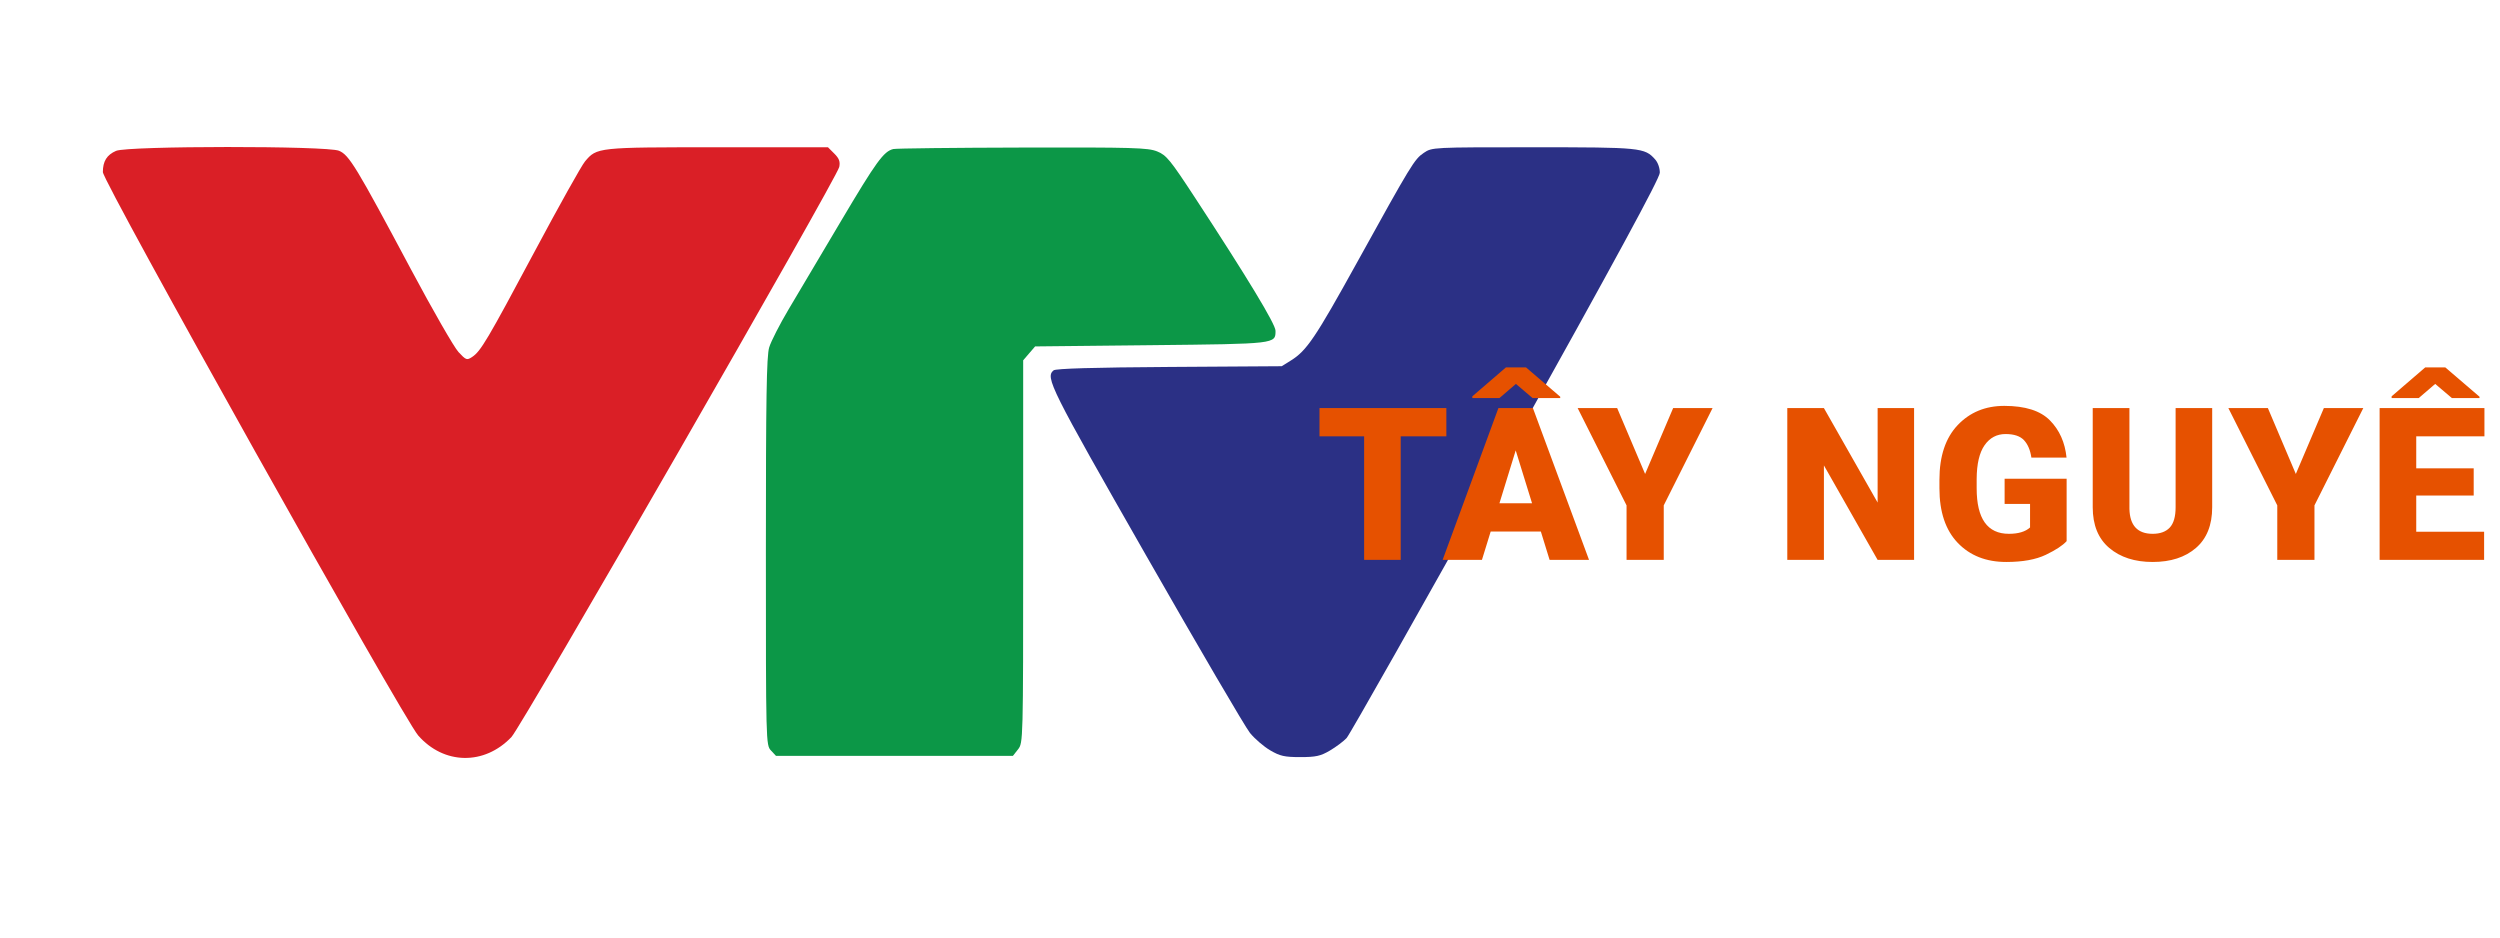
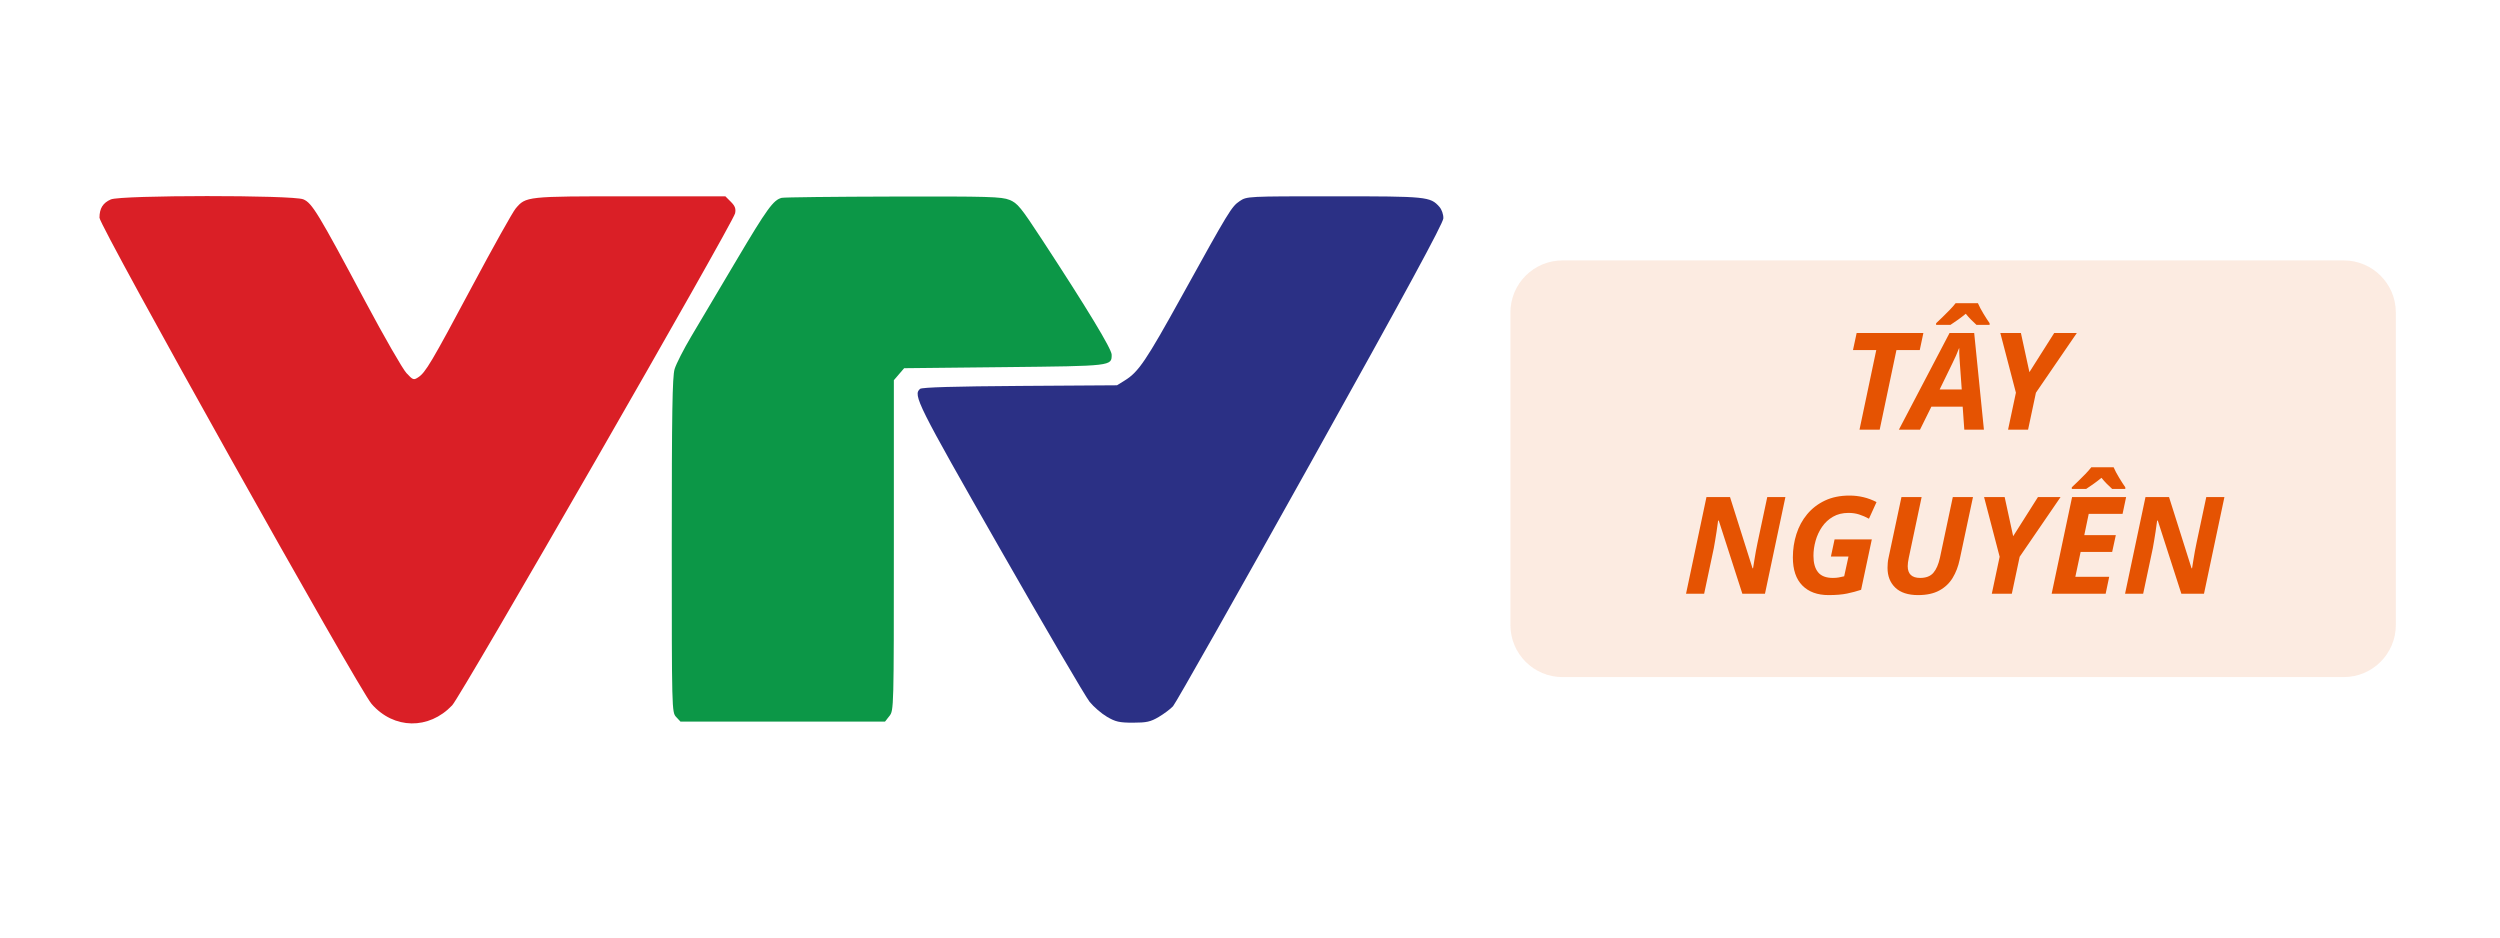
<svg xmlns="http://www.w3.org/2000/svg" viewBox="0 0 960 360" width="960" height="360" fill="none">
-   <g transform="translate(30, 48) scale(0.95)">
+   <g transform="translate(30, 68) scale(0.82)">
    <path d="M 15.329 10.458 C 11.601 12.079, 10 14.658, 10 19.041 C 10 22.996, 131.329 239.763, 137.462 246.765 C 147.854 258.630, 164.244 258.892, 175.169 247.370 C 179.360 242.948, 306.779 21.353, 307.659 16.954 C 308.092 14.792, 307.624 13.533, 305.657 11.566 L 303.091 9 258.513 9 C 209.902 9, 209.682 9.023, 204.879 14.731 C 203.489 16.383, 194.334 32.757, 184.534 51.117 C 165.357 87.044, 162.714 91.501, 159.240 93.777 C 157.118 95.167, 156.781 95.044, 153.740 91.767 C 151.958 89.847, 143.327 74.827, 134.560 58.388 C 112.319 16.685, 109.555 12.130, 105.441 10.411 C 100.548 8.366, 20.040 8.408, 15.329 10.458 Z" fill="#DA1F26" />
    <path d="M 329.500 9.716 C 325.611 10.657, 322.638 14.756, 308.260 39 C 300.268 52.475, 290.788 68.450, 287.192 74.500 C 283.597 80.550, 280.058 87.484, 279.328 89.909 C 278.273 93.411, 278 110.387, 278 172.470 C 278 249.738, 278.023 250.648, 280.039 252.811 L 282.078 255 329.966 255 L 377.855 255 379.927 252.365 C 381.984 249.751, 382 249.119, 382 172.421 L 382 95.112 384.412 92.306 L 386.825 89.500 433.760 89 C 484.401 88.461, 484 88.507, 484 83.166 C 484 80.517, 472.640 61.741, 451.481 29.419 C 441.408 14.030, 439.887 12.172, 436.130 10.669 C 432.415 9.182, 426.475 9.013, 381.730 9.116 C 354.103 9.180, 330.600 9.450, 329.500 9.716 Z" fill="#0C9747" />
    <path d="M 543.949 11.256 C 540.136 13.825, 538.965 15.748, 516.830 55.780 C 500.118 86.005, 496.595 91.223, 490.233 95.179 L 486.500 97.500 441.045 97.798 C 410.535 97.998, 395.163 98.449, 394.295 99.171 C 390.862 102.019, 392.836 105.971, 431.619 173.879 C 452.860 211.071, 471.788 243.410, 473.681 245.744 C 475.575 248.079, 479.234 251.229, 481.812 252.744 C 485.803 255.090, 487.615 255.500, 494 255.500 C 500.320 255.500, 502.208 255.082, 506 252.845 C 508.475 251.385, 511.502 249.117, 512.727 247.805 C 513.952 246.493, 542.923 195.263, 577.106 133.960 C 621.603 54.162, 639.278 21.591, 639.329 19.300 C 639.370 17.457, 638.573 15.172, 637.450 13.912 C 633.206 9.151, 631.696 9, 588.180 9 C 547.407 9, 547.287 9.006, 543.949 11.256 Z" fill="#2B3085" />
  </g>
-   <text x="760" y="215" font-family="-apple-system, BlinkMacSystemFont, 'Segoe UI', Roboto, 'Arial Black', sans-serif" font-size="82" font-weight="900" fill="#E65100" text-anchor="middle" letter-spacing="2">TÂY NGUYÊN</text>
+   <g transform="translate(580, 100)">
+     <rect x="0" y="0" width="340" height="160" rx="20" fill="#E55302" opacity="0.12" />
+     <text x="170" y="65" font-family="'Montserrat', 'Arial Black', Impact, sans-serif" font-size="52" font-weight="900" font-style="italic" fill="#E55302" text-anchor="middle">TÂY</text>
+     <text x="170" y="128" font-family="'Montserrat', 'Arial Black', Impact, sans-serif" font-size="52" font-weight="900" font-style="italic" fill="#E55302" text-anchor="middle">NGUYÊN</text>
+   </g>
</svg>
